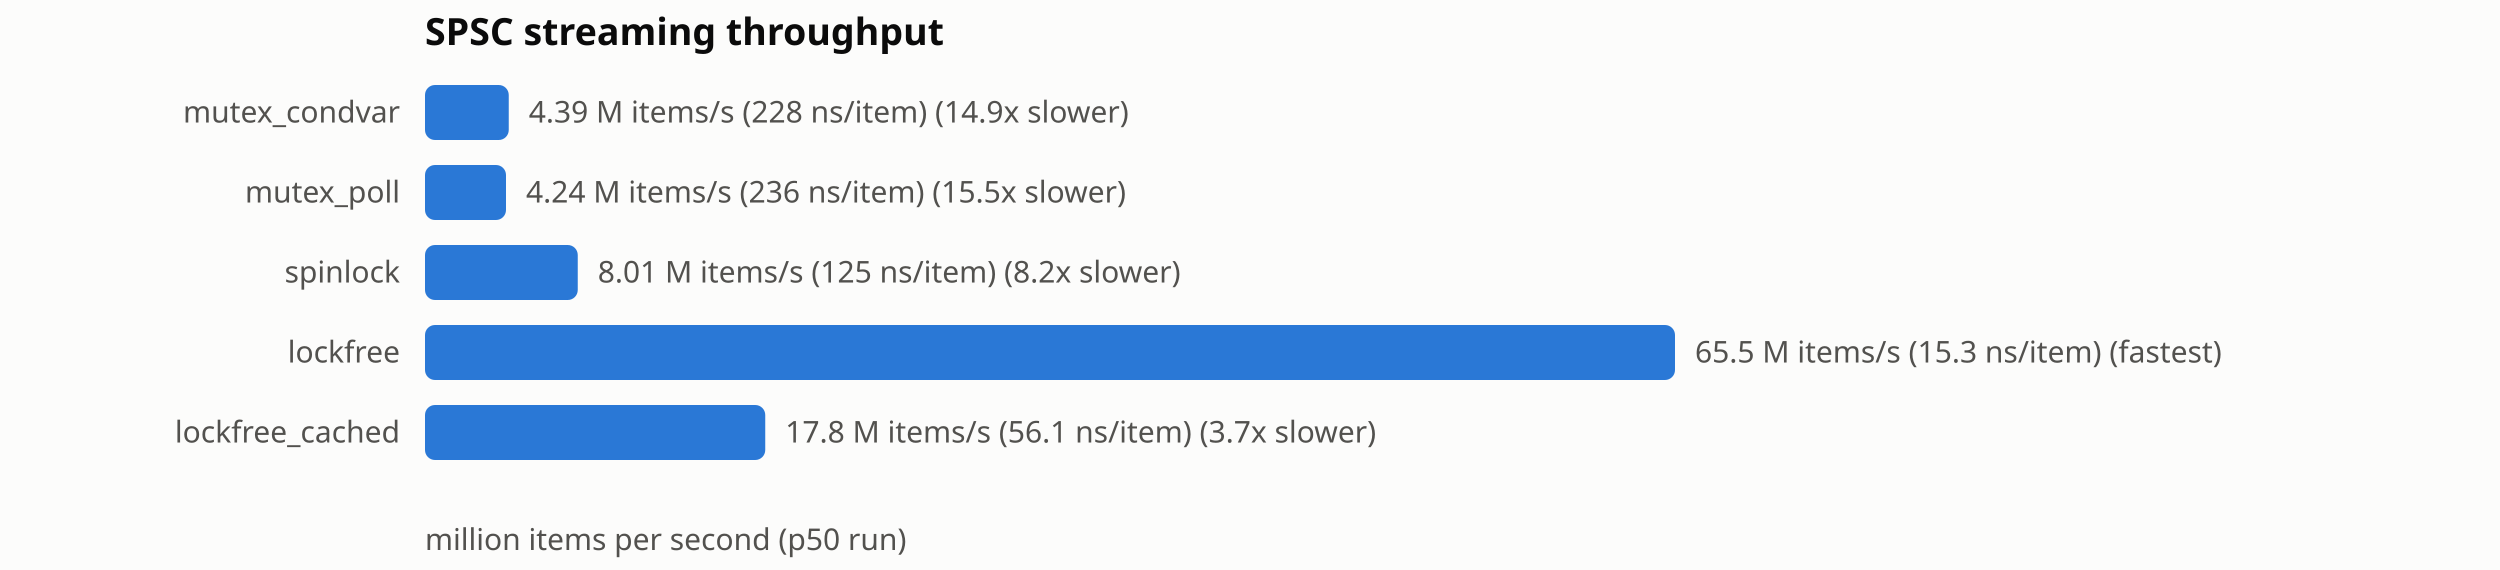
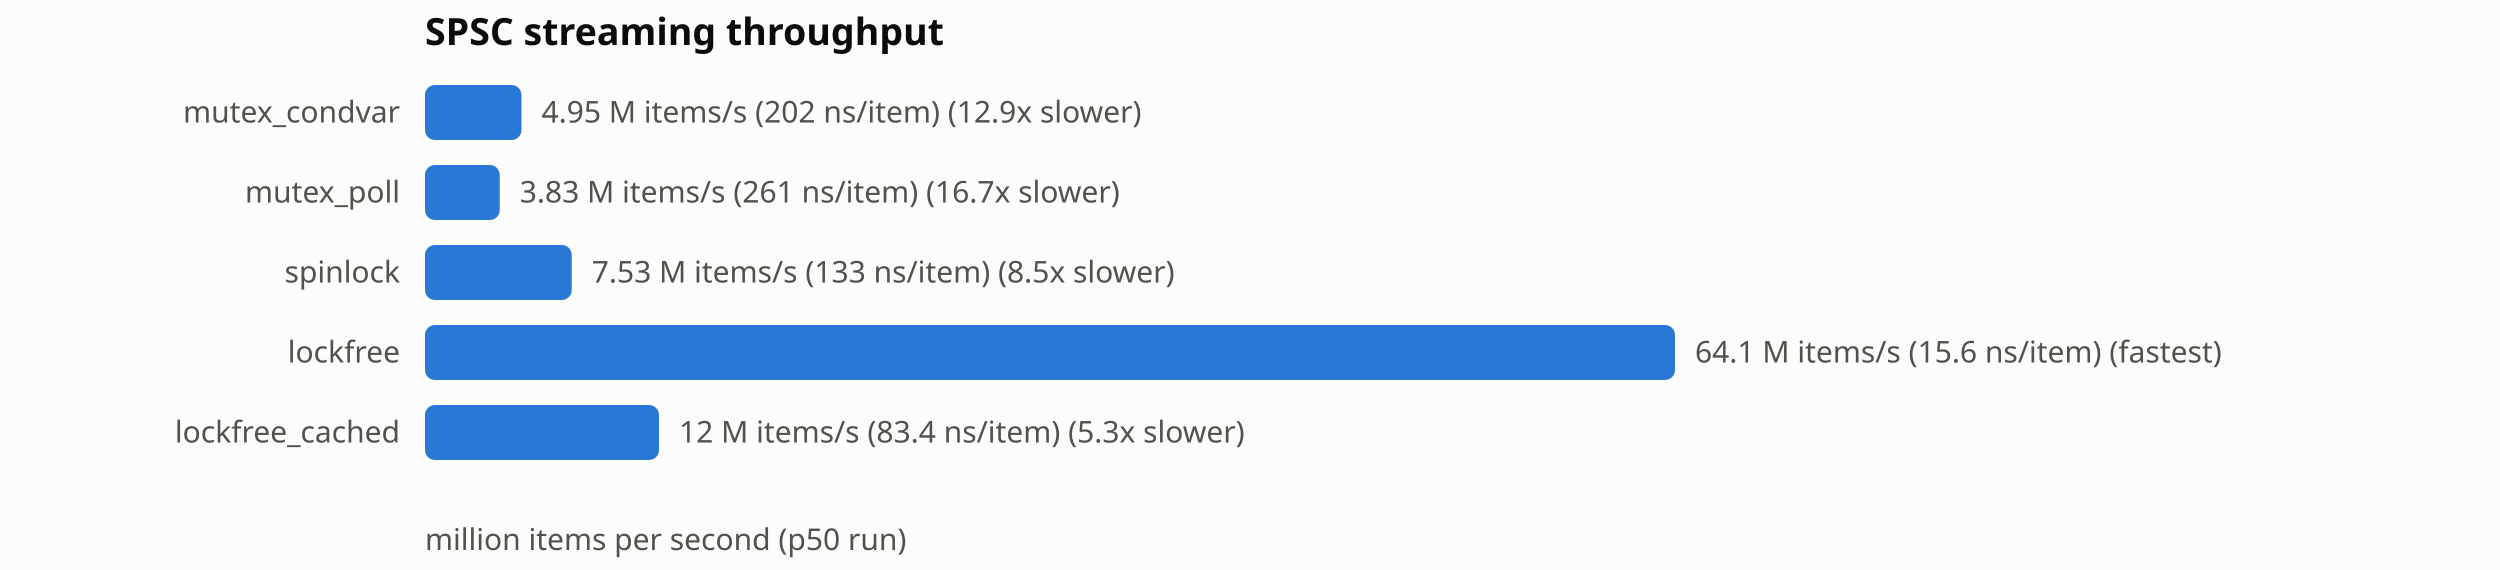
<svg xmlns="http://www.w3.org/2000/svg" viewBox="0 0 1000 228" role="img" aria-label="SPSC streaming throughput">
  <style>
  .bg{fill:#fcfcfb} .ax{fill:#52514e;font:12px system-ui,sans-serif} .title{fill:#0b0b0b;font:600 15px system-ui,sans-serif}
  .grid{stroke:#e4e3df} .zone-a{fill:#f3f2ef} .zone-b{fill:#fcfcfb} .marker{stroke:#8a8984}
  .zlabel{fill:#8a8984;font:600 12px system-ui,sans-serif} .hit{fill:transparent}
  .s1{stroke:#2a78d6} .s2{stroke:#eb6834} .s3{stroke:#1baf7a} .s4{stroke:#6250d6} .s5{stroke:#e87ba4}
  .f1{fill:#2a78d6} .f2{fill:#eb6834} .f3{fill:#1baf7a} .f4{fill:#6250d6} .f5{fill:#e87ba4}
</style>
  <rect class="bg" width="1000" height="228" />
  <text class="title" x="170" y="18">SPSC streaming throughput</text>
  <g transform="translate(0,24)">
    <text class="ax" x="160" y="25.0" text-anchor="end">mutex_condvar</text>
-     <rect class="f1" x="170" y="10" width="33.5" height="22" rx="4" />
-     <text class="ax" x="211.5" y="25.0">4.39 M items/s (228 ns/item)  (14.9x slower)</text>
+     <rect class="f1" x="170" y="10" width="38.6" height="22" rx="4" />
+     <text class="ax" x="216.6" y="25.0">4.95 M items/s (202 ns/item)  (12.9x slower)</text>
    <text class="ax" x="160" y="57.0" text-anchor="end">mutex_poll</text>
-     <rect class="f1" x="170" y="42" width="32.4" height="22" rx="4" />
-     <text class="ax" x="210.4" y="57.0">4.24 M items/s (236 ns/item)  (15.5x slower)</text>
+     <rect class="f1" x="170" y="42" width="29.9" height="22" rx="4" />
+     <text class="ax" x="207.9" y="57.0">3.83 M items/s (261 ns/item)  (16.7x slower)</text>
    <text class="ax" x="160" y="89.0" text-anchor="end">spinlock</text>
-     <rect class="f1" x="170" y="74" width="61.1" height="22" rx="4" />
-     <text class="ax" x="239.1" y="89.0">8.01 M items/s (125 ns/item)  (8.2x slower)</text>
+     <rect class="f1" x="170" y="74" width="58.7" height="22" rx="4" />
+     <text class="ax" x="236.7" y="89.0">7.53 M items/s (133 ns/item)  (8.5x slower)</text>
    <text class="ax" x="160" y="121.0" text-anchor="end">lockfree</text>
    <rect class="f1" x="170" y="106" width="500.0" height="22" rx="4" />
-     <text class="ax" x="678.0" y="121.0">65.5 M items/s (15.3 ns/item)  (fastest)</text>
+     <text class="ax" x="678.0" y="121.0">64.1 M items/s (15.6 ns/item)  (fastest)</text>
    <text class="ax" x="160" y="153.0" text-anchor="end">lockfree_cached</text>
-     <rect class="f1" x="170" y="138" width="136.1" height="22" rx="4" />
-     <text class="ax" x="314.1" y="153.0">17.8 M items/s (56.1 ns/item)  (3.7x slower)</text>
+     <rect class="f1" x="170" y="138" width="93.6" height="22" rx="4" />
+     <text class="ax" x="271.6" y="153.0">12 M items/s (83.4 ns/item)  (5.3x slower)</text>
    <text class="ax" x="170" y="196">million items per second (p50 run)</text>
  </g>
</svg>
